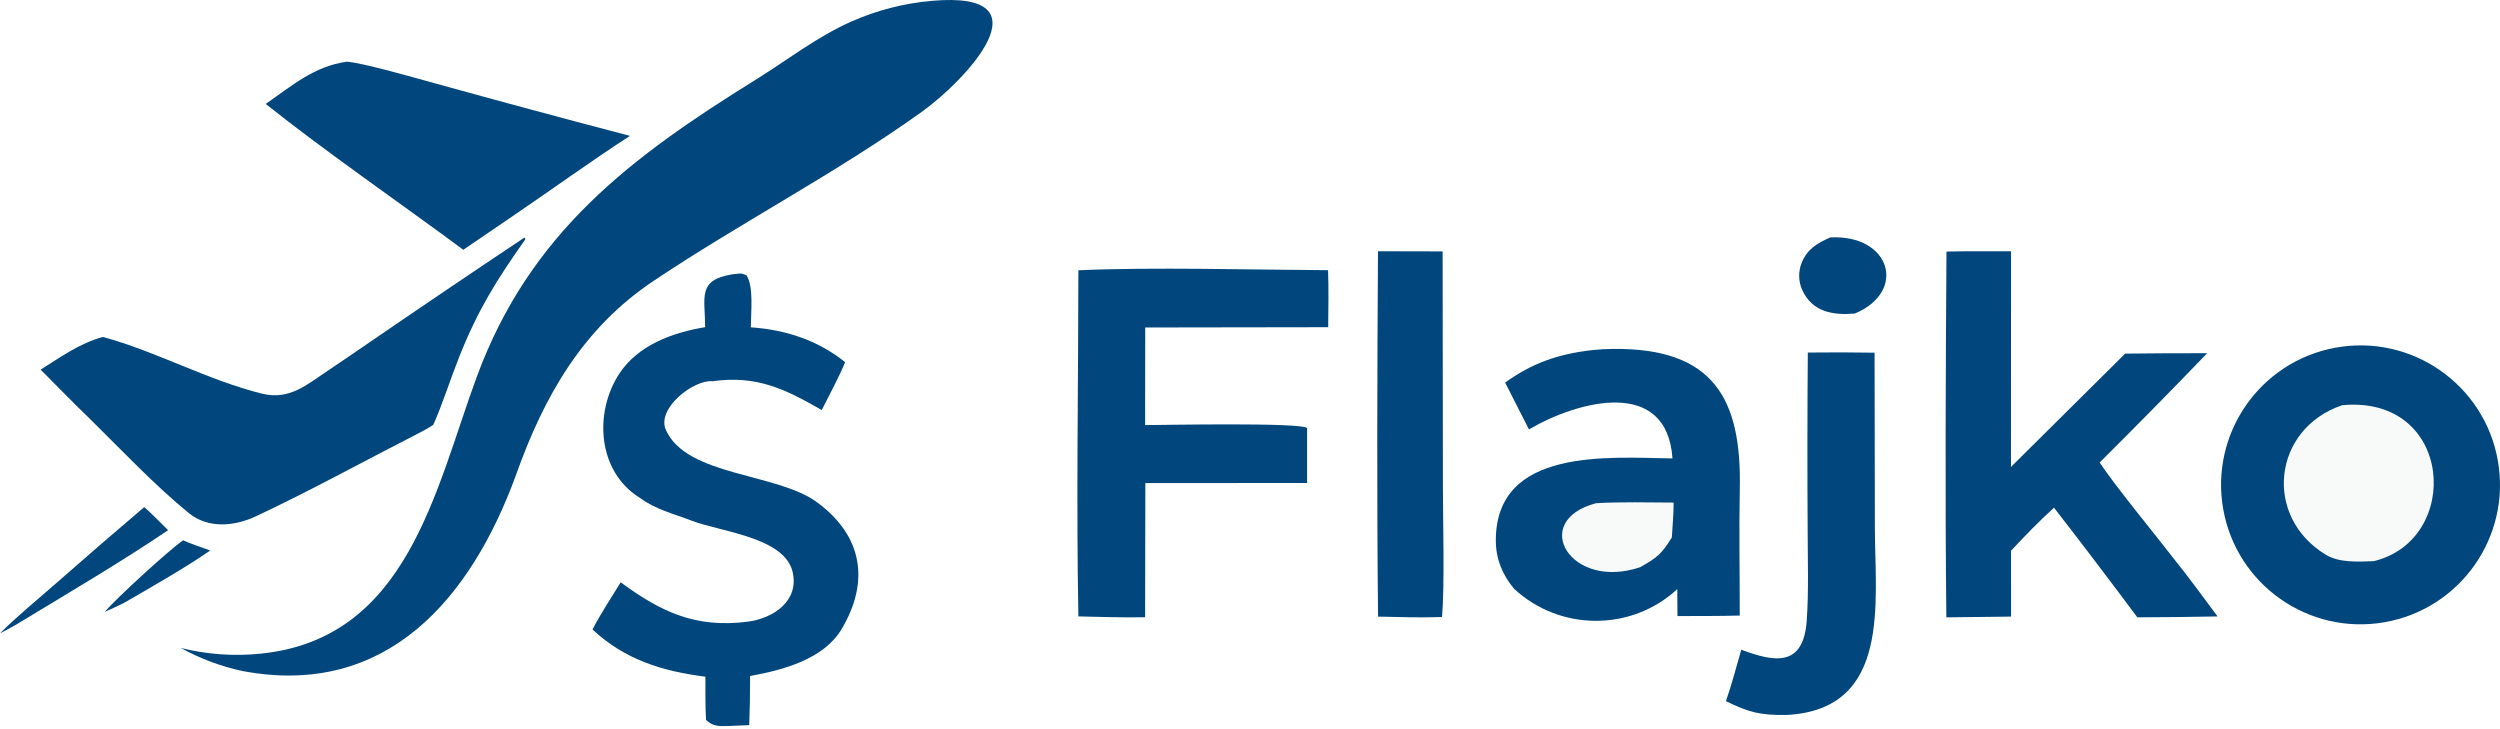
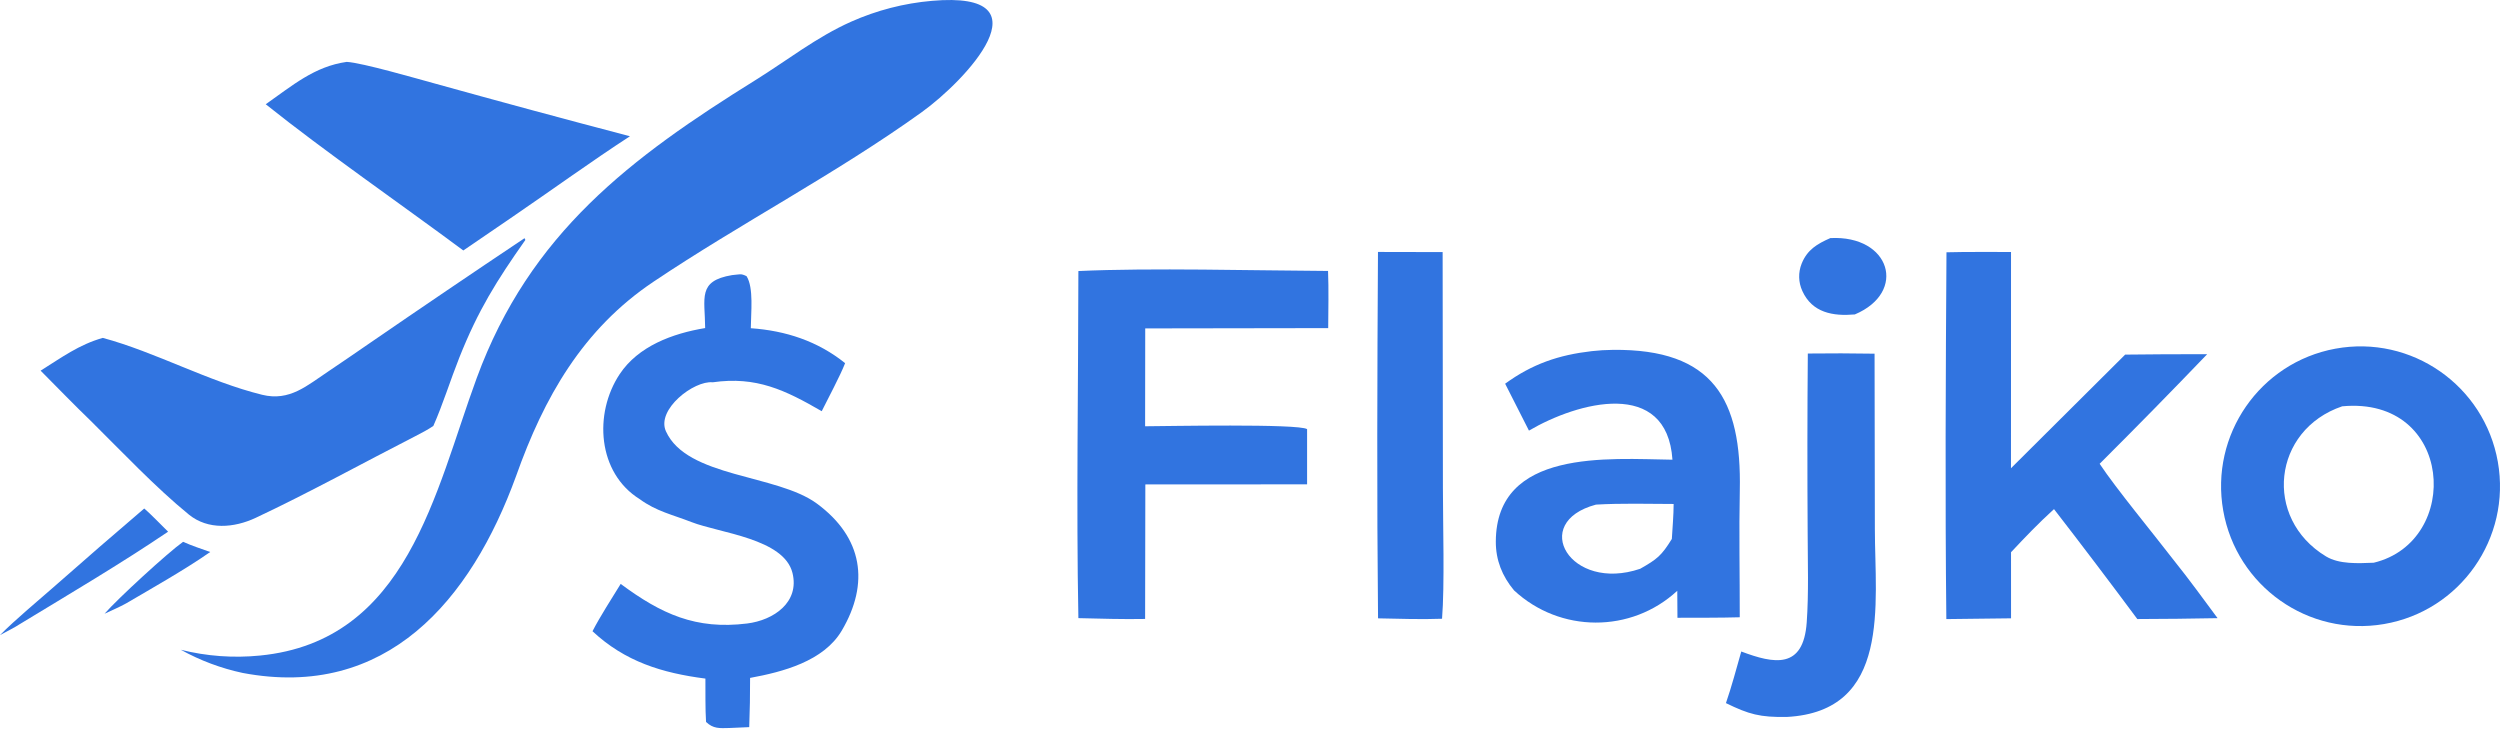
- <svg xmlns="http://www.w3.org/2000/svg" width="717" height="209" viewBox="0 0 717 209" fill="none">
-   <path d="M267.274 0.24C301.434 -2.759 276.841 23.142 264.326 32.104C239.702 49.735 212.614 63.725 187.438 80.562C167.113 94.155 156.022 113.636 148.004 136.179C135.042 171.713 110.837 200.22 69.61 192.462C63.398 191.141 57.416 188.908 51.859 185.833C59.277 187.688 66.96 188.247 74.568 187.485C116.891 183.342 124.725 140.702 136.716 108.134C151.976 66.685 180.917 45.093 216.732 22.867C225.731 17.283 234.214 10.598 244.126 6.197C251.459 2.945 259.281 0.932 267.274 0.24Z" fill="#01477D" />
-   <path d="M209.953 78.681C212.175 78.511 212.416 78.13 214.116 78.992C216.215 82.275 215.357 89.533 215.337 93.874C225.295 94.565 234.533 97.561 242.378 103.863C241.004 107.407 237.477 113.98 235.672 117.606C225.207 111.574 216.917 107.548 204.395 109.338C199.022 108.779 188.181 117.121 190.984 123.339C196.978 136.633 222.785 135.58 234.289 144.029C247.511 153.739 249.419 166.826 241.419 180.352C236.226 189.132 224.493 192.166 215.128 193.884C215.136 198.578 215.053 203.272 214.879 207.963C212.985 208.063 211.091 208.145 209.195 208.21C206.33 208.288 204.564 208.441 202.496 206.482C202.251 202.662 202.335 197.969 202.308 194.079C189.857 192.475 179.252 189.215 169.928 180.532C172.144 176.245 175.438 171.186 178.012 167.002C189.637 175.587 199.556 180.149 214.264 178.325C221.936 177.373 229.34 172.237 227.287 163.887C224.86 154.02 206.402 152.468 198.309 149.312C192.975 147.233 188.203 146.23 183.488 142.765C171.354 135.265 170.242 118.262 177.714 107.022C183.028 99.029 192.805 95.382 202.243 93.829C202.189 85.177 199.98 80.344 209.953 78.681Z" fill="#01477D" />
-   <path d="M150.437 68.117L150.673 68.625C142.399 80.361 137.151 88.701 131.73 102.277C129.207 108.597 126.983 115.747 124.282 121.817C122.66 122.921 120.949 123.801 119.216 124.686C104.044 132.441 88.767 140.864 73.37 148.084C67.121 151.014 59.662 151.624 54.161 147.157C44.632 139.42 34.779 129.005 26.02 120.361C21.252 115.79 16.345 110.706 11.648 106.011C17.647 102.263 22.668 98.556 29.479 96.632C44.697 100.734 59.75 109.116 75.174 112.906C83.101 114.854 88.095 110.225 94.243 106.164C98.205 103.547 102.052 100.848 105.949 98.197C120.713 88.074 135.542 78.047 150.437 68.117Z" fill="#01477D" />
-   <path d="M669.788 99.721C691.605 95.722 712.512 110.241 716.379 132.081C720.252 153.921 705.607 174.738 683.747 178.479C662.066 182.189 641.456 167.695 637.62 146.037C633.783 124.379 648.157 103.687 669.788 99.721Z" fill="#01477D" />
-   <path d="M671.741 116.212C703.702 113.226 706.207 154.843 680.786 160.94C676.338 161.104 670.931 161.444 667.076 159.117C648.992 148.199 651.764 122.977 671.741 116.212Z" fill="#F8F9F9" />
-   <path d="M99.444 17.699C103.912 17.946 119.825 22.567 124.731 23.895C143.342 29.052 161.989 34.077 180.671 38.969C169.838 45.982 157.995 54.531 147.177 61.891L132.877 71.637C115.171 58.512 93.211 43.375 76.211 29.813C83.865 24.476 90.168 18.997 99.444 17.699Z" fill="#01477D" />
-   <path d="M456.522 100.425C458.524 100.2 460.538 100.08 462.559 100.064C491.422 99.746 499.523 114.304 498.974 140.251C498.725 152.01 498.981 164.702 498.956 176.54C493.093 176.71 486.975 176.657 481.094 176.688L481.044 168.96C467.823 181.168 447.373 181.052 434.22 168.845C430.815 164.764 428.981 160.178 429 154.893C429.081 128.322 461.349 131.215 479.666 131.475C478.082 108.081 452.581 114.913 438.505 123.153L431.676 109.734C439.471 104.083 447.011 101.522 456.522 100.425Z" fill="#01477D" />
-   <path d="M457.729 144.318C464.876 143.901 472.784 144.104 480 144.139C479.994 147.329 479.685 150.925 479.487 154.14C476.519 158.919 475.289 159.907 470.41 162.668C450.365 169.464 438.543 149.414 457.729 144.318Z" fill="#F8F9F9" />
-   <path d="M558.249 72.154C564.259 71.996 570.709 72.088 576.763 72.063L576.745 133.919L609.495 101.419C617.337 101.323 625.172 101.283 633.013 101.301C622.853 111.865 612.569 122.315 602.174 132.649C606.948 139.802 617.838 152.949 623.582 160.405C627.819 165.66 631.956 171.367 636 176.794C628.332 176.942 620.657 177.028 612.983 177.051C605.123 166.491 597.158 156.008 589.088 145.604C584.524 149.747 580.962 153.484 576.763 157.94L576.77 176.839L558.212 177.059C557.84 142.57 558.026 106.643 558.249 72.154Z" fill="#01477D" />
-   <path d="M309.282 77.518C330.064 76.561 359.743 77.379 380.886 77.491C381.094 82.76 380.959 88.529 380.929 93.842L328.449 93.923L328.418 121.917C334.147 121.887 372.522 121.128 374.874 122.734V138.524L328.485 138.547L328.418 177.02C322.079 177.148 315.626 176.931 309.281 176.788C308.662 144.473 309.255 109.972 309.282 77.518Z" fill="#01477D" />
-   <path d="M518.481 101.109C524.865 101.029 531.249 101.044 537.627 101.154L537.714 151.339C537.738 172.749 542.477 203.463 512.438 205.049C504.769 205.162 501.626 204.317 495 201.089C496.633 196.371 498.018 191.166 499.397 186.331C508.83 189.879 517.226 191.482 518.17 177.984C518.76 169.53 518.456 160.864 518.437 152.376C518.325 135.287 518.338 118.197 518.481 101.109Z" fill="#01477D" />
-   <path d="M395.206 72.059L413.746 72.1L413.825 139.556C413.825 149.762 414.35 167.418 413.581 176.961C407.556 177.188 401.268 176.965 395.224 176.844C394.864 142.167 394.998 106.752 395.206 72.059Z" fill="#01477D" />
-   <path d="M41.363 145.434C42.396 146.207 47.031 150.905 48.21 152.061C34.934 161.04 19.445 170.17 5.709 178.477C4.648 179.232 1.298 180.938 0 181.643C4.257 177.325 11.195 171.553 15.877 167.471C24.312 160.057 32.808 152.711 41.363 145.434Z" fill="#01477D" />
-   <path d="M524.94 68.094C542.143 67.196 547.123 83.534 531.969 89.928C525.701 90.482 519.746 89.456 516.911 83.217C515.766 80.732 515.697 77.906 516.722 75.372C518.325 71.414 521.18 69.737 524.94 68.094Z" fill="#01477D" />
-   <path d="M52.511 154.957C54.949 156.054 57.749 156.973 60.289 157.872C53.263 162.79 43.567 168.247 36.15 172.583C34.299 173.605 31.936 174.623 29.985 175.526C33.615 171.339 48.242 157.955 52.511 154.957Z" fill="#01477D" />
+ <svg xmlns="http://www.w3.org/2000/svg" width="110" height="33" viewBox="0 0 110 33" fill="none">
+   <path d="M41.004 0.037C46.245 -0.424 42.472 3.56 40.552 4.939C36.775 7.652 32.619 9.804 28.756 12.394C25.638 14.485 23.936 17.482 22.706 20.951C20.718 26.417 17.004 30.803 10.68 29.61C9.726 29.406 8.809 29.063 7.956 28.59C9.094 28.875 10.273 28.961 11.44 28.844C17.933 28.206 19.135 21.646 20.975 16.636C23.316 10.259 27.756 6.937 33.251 3.518C34.631 2.659 35.932 1.63 37.453 0.953C38.578 0.453 39.778 0.143 41.004 0.037Z" fill="#3174E0" />
+   <path d="M32.21 12.105C32.551 12.079 32.588 12.02 32.849 12.152C33.171 12.658 33.039 13.774 33.036 14.442C34.564 14.548 35.981 15.009 37.185 15.979C36.974 16.524 36.433 17.535 36.156 18.093C34.551 17.165 33.279 16.546 31.358 16.821C30.533 16.735 28.87 18.018 29.3 18.975C30.22 21.02 34.179 20.858 35.944 22.158C37.972 23.652 38.265 25.666 37.038 27.746C36.241 29.097 34.441 29.564 33.004 29.828C33.006 30.55 32.993 31.273 32.966 31.994C32.676 32.01 32.385 32.022 32.094 32.032C31.654 32.044 31.384 32.068 31.066 31.766C31.029 31.179 31.042 30.457 31.038 29.858C29.127 29.611 27.5 29.11 26.07 27.774C26.41 27.114 26.915 26.336 27.31 25.692C29.093 27.013 30.615 27.715 32.872 27.434C34.049 27.288 35.185 26.498 34.87 25.213C34.497 23.695 31.666 23.456 30.424 22.971C29.606 22.651 28.874 22.497 28.15 21.964C26.289 20.81 26.118 18.194 27.264 16.465C28.08 15.235 29.58 14.674 31.027 14.435C31.019 13.104 30.68 12.361 32.21 12.105Z" fill="#3174E0" />
+   <path d="M23.08 10.48L23.116 10.558C21.846 12.363 21.041 13.646 20.21 15.735C19.823 16.707 19.482 17.807 19.067 18.741C18.818 18.911 18.556 19.046 18.29 19.183C15.962 20.375 13.618 21.671 11.256 22.782C10.298 23.233 9.153 23.327 8.309 22.64C6.847 21.449 5.336 19.847 3.992 18.517C3.261 17.814 2.508 17.032 1.787 16.309C2.707 15.733 3.478 15.162 4.523 14.867C6.857 15.498 9.167 16.787 11.533 17.37C12.749 17.67 13.515 16.958 14.459 16.333C15.066 15.93 15.656 15.515 16.255 15.107C18.52 13.55 20.795 12.007 23.08 10.48Z" fill="#3174E0" />
+   <path fill-rule="evenodd" clip-rule="evenodd" d="M102.757 15.342C106.104 14.727 109.311 16.961 109.905 20.321C110.499 23.68 108.251 26.883 104.898 27.458C101.572 28.029 98.41 25.799 97.822 22.467C97.233 19.135 99.439 15.952 102.757 15.342ZM104.444 24.76C108.344 23.822 107.959 17.419 103.056 17.878C99.992 18.919 99.567 22.8 102.341 24.48C102.932 24.837 103.762 24.785 104.444 24.76Z" fill="#3174E0" />
+   <path d="M15.256 2.723C15.942 2.761 18.383 3.472 19.136 3.676C21.991 4.47 24.852 5.243 27.718 5.995C26.056 7.074 24.239 8.389 22.579 9.522L20.386 11.021C17.669 9.002 14.3 6.673 11.692 4.587C12.866 3.765 13.833 2.923 15.256 2.723Z" fill="#3174E0" />
+   <path fill-rule="evenodd" clip-rule="evenodd" d="M70.965 15.394C75.392 15.345 76.636 17.585 76.551 21.577C76.513 23.386 76.552 25.339 76.549 27.16C75.649 27.186 74.71 27.178 73.808 27.182L73.8 25.994C71.772 27.872 68.635 27.854 66.617 25.976C66.094 25.348 65.813 24.643 65.816 23.83C65.829 19.742 70.778 20.187 73.588 20.227C73.346 16.628 69.434 17.679 67.274 18.947L66.226 16.883C67.422 16.013 68.58 15.619 70.039 15.45C70.346 15.415 70.655 15.397 70.965 15.394ZM73.64 22.175C72.533 22.17 71.32 22.139 70.223 22.203C67.28 22.987 69.094 26.071 72.169 25.026C72.917 24.601 73.106 24.449 73.561 23.714C73.591 23.219 73.639 22.666 73.64 22.175Z" fill="#3174E0" />
+   <path d="M85.645 11.101C86.567 11.076 87.556 11.091 88.485 11.087L88.483 20.603L93.507 15.603C94.71 15.588 95.912 15.582 97.115 15.585C95.556 17.21 93.978 18.818 92.384 20.407C93.116 21.508 94.787 23.531 95.668 24.678C96.318 25.486 96.953 26.364 97.573 27.199C96.397 27.222 95.219 27.235 94.042 27.238C92.836 25.614 91.614 24.001 90.376 22.401C89.676 23.038 89.129 23.613 88.485 24.298L88.486 27.206L85.639 27.24C85.582 21.934 85.611 16.407 85.645 11.101Z" fill="#3174E0" />
+   <path d="M47.449 11.926C50.637 11.778 55.191 11.905 58.434 11.922C58.466 12.732 58.446 13.62 58.441 14.437L50.39 14.45L50.385 18.756C51.264 18.752 57.151 18.635 57.512 18.882V21.311L50.395 21.315L50.385 27.234C49.412 27.253 48.422 27.22 47.449 27.198C47.354 22.227 47.445 16.919 47.449 11.926Z" fill="#3174E0" />
+   <path d="M79.544 15.555C80.523 15.543 81.503 15.545 82.481 15.562L82.494 23.283C82.498 26.577 83.225 31.302 78.617 31.546C77.44 31.564 76.958 31.433 75.941 30.937C76.192 30.211 76.404 29.41 76.616 28.666C78.063 29.212 79.351 29.459 79.496 27.382C79.587 26.081 79.54 24.748 79.537 23.442C79.52 20.813 79.522 18.184 79.544 15.555Z" fill="#3174E0" />
+   <path d="M60.631 11.086L63.476 11.092L63.488 21.47C63.488 23.04 63.568 25.757 63.45 27.225C62.526 27.26 61.561 27.225 60.634 27.207C60.579 21.872 60.599 16.423 60.631 11.086Z" fill="#3174E0" />
+   <path d="M6.346 22.374C6.504 22.493 7.215 23.216 7.396 23.394C5.359 24.775 2.983 26.18 0.876 27.458C0.713 27.574 0.199 27.837 0 27.945C0.653 27.281 1.718 26.393 2.436 25.765C3.73 24.624 5.033 23.494 6.346 22.374Z" fill="#3174E0" />
+   <path d="M80.535 10.476C83.174 10.338 83.938 12.851 81.613 13.835C80.651 13.92 79.738 13.762 79.303 12.803C79.127 12.42 79.117 11.986 79.274 11.596C79.52 10.987 79.958 10.729 80.535 10.476Z" fill="#3174E0" />
+   <path d="M8.056 23.84C8.43 24.008 8.86 24.15 9.249 24.288C8.171 25.044 6.684 25.884 5.546 26.551C5.262 26.709 4.899 26.865 4.6 27.004C5.157 26.36 7.401 24.301 8.056 23.84Z" fill="#3174E0" />
</svg>
